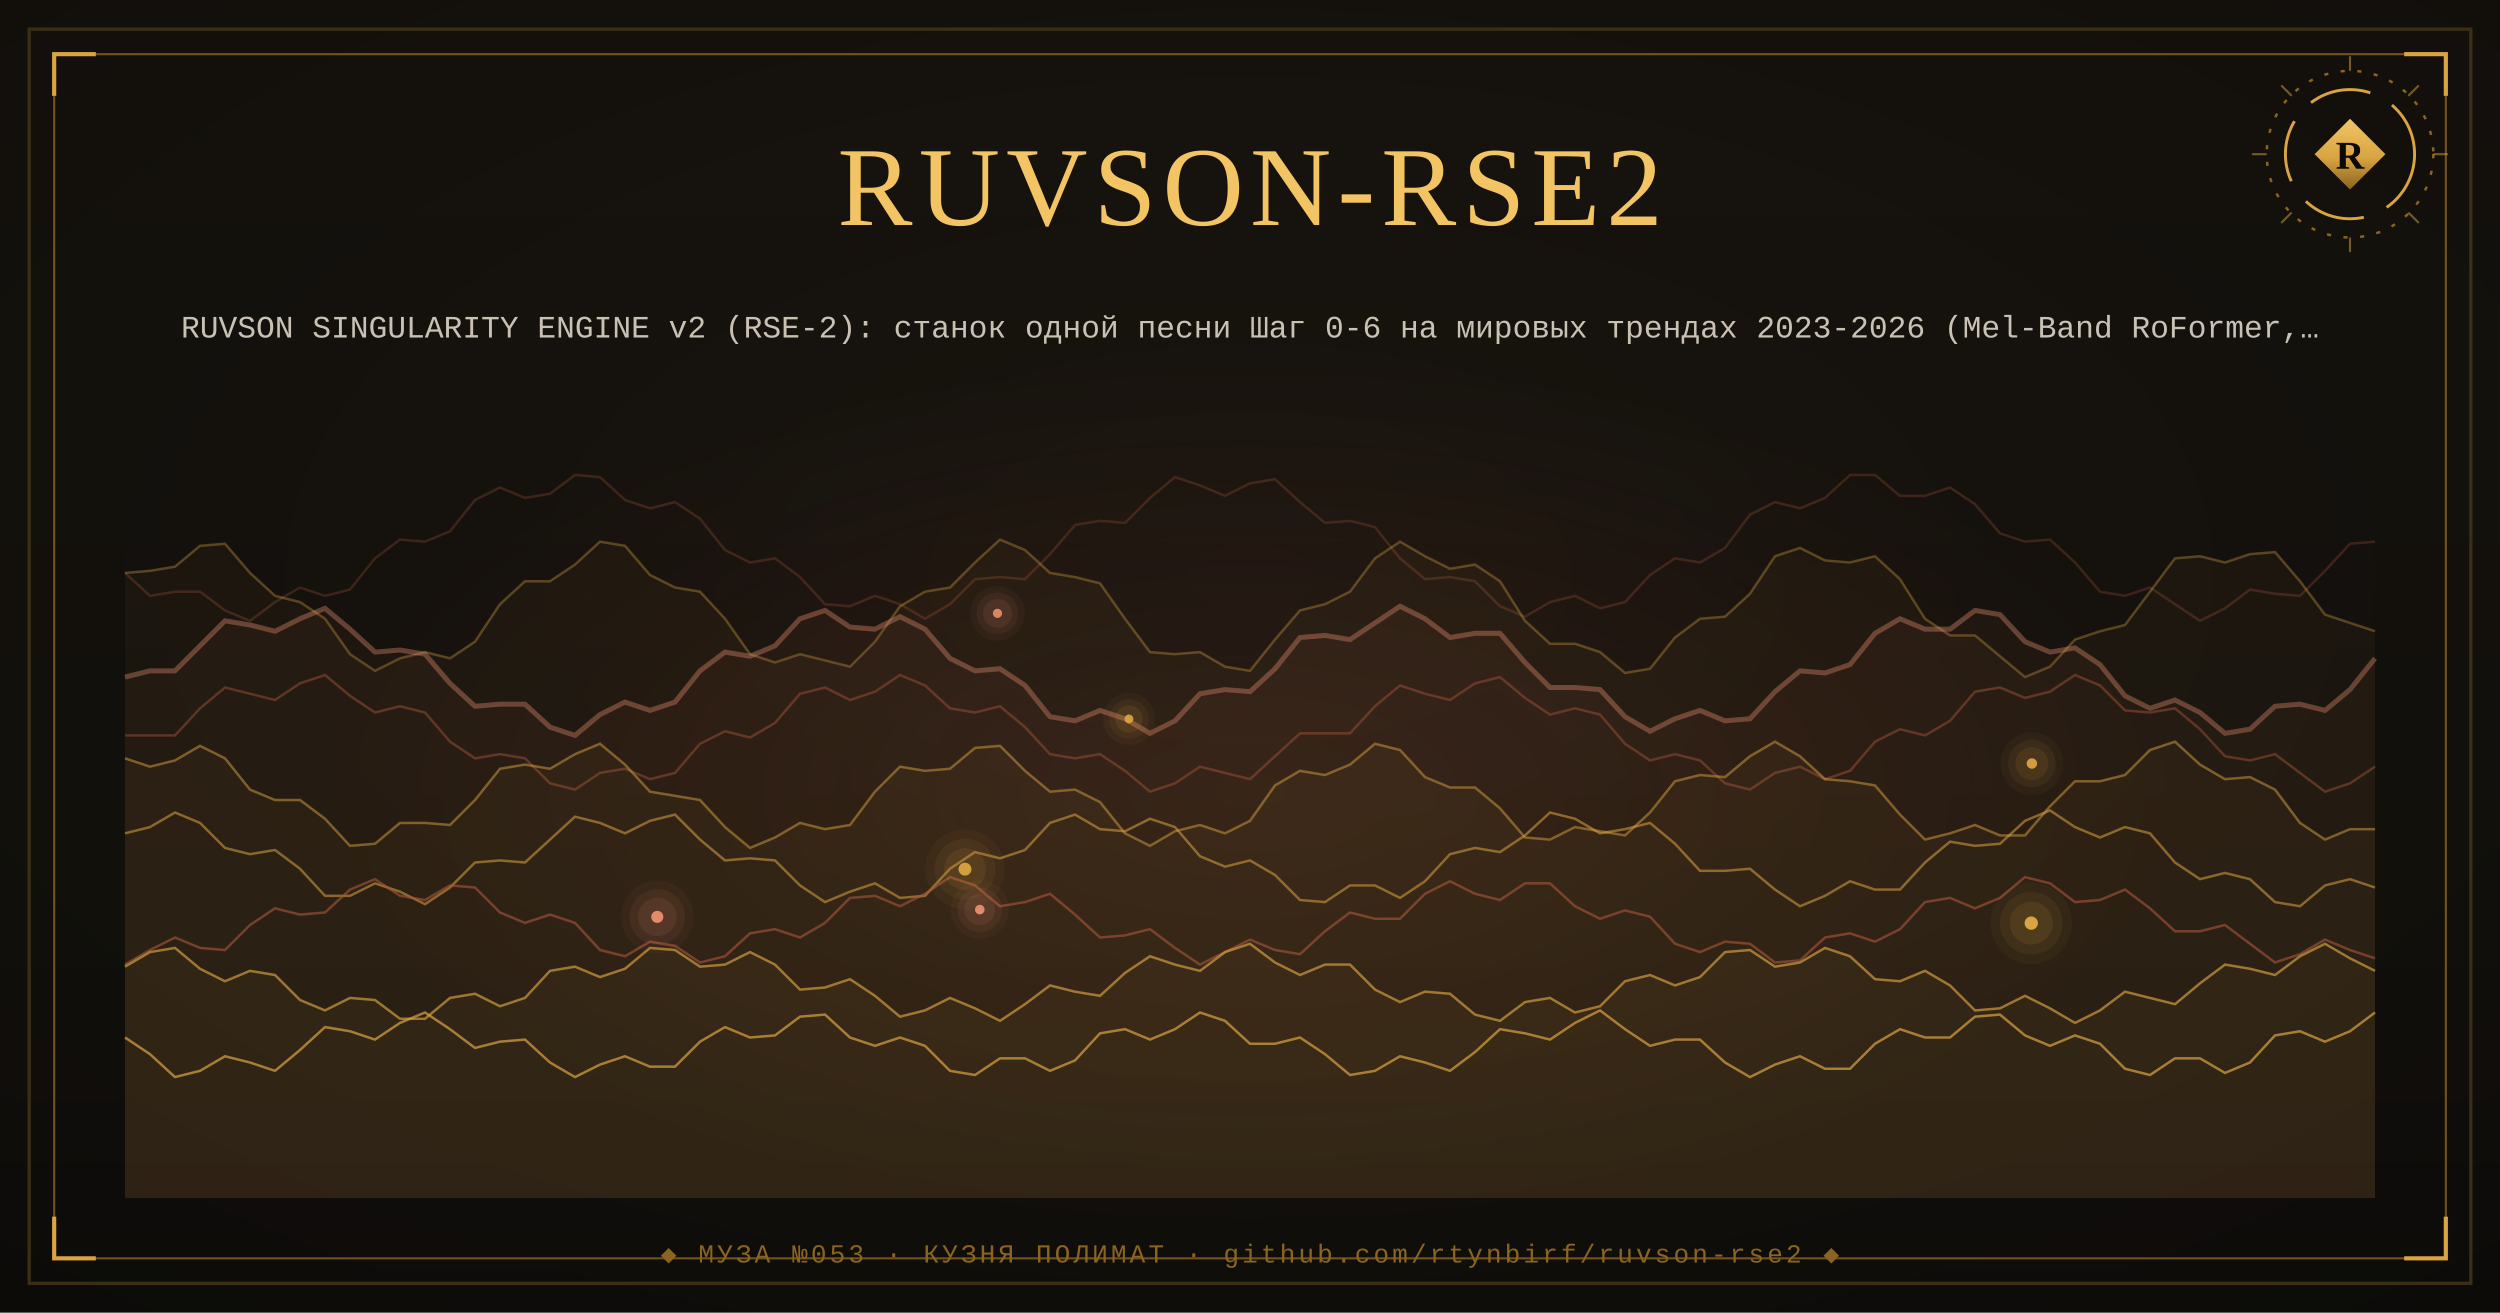
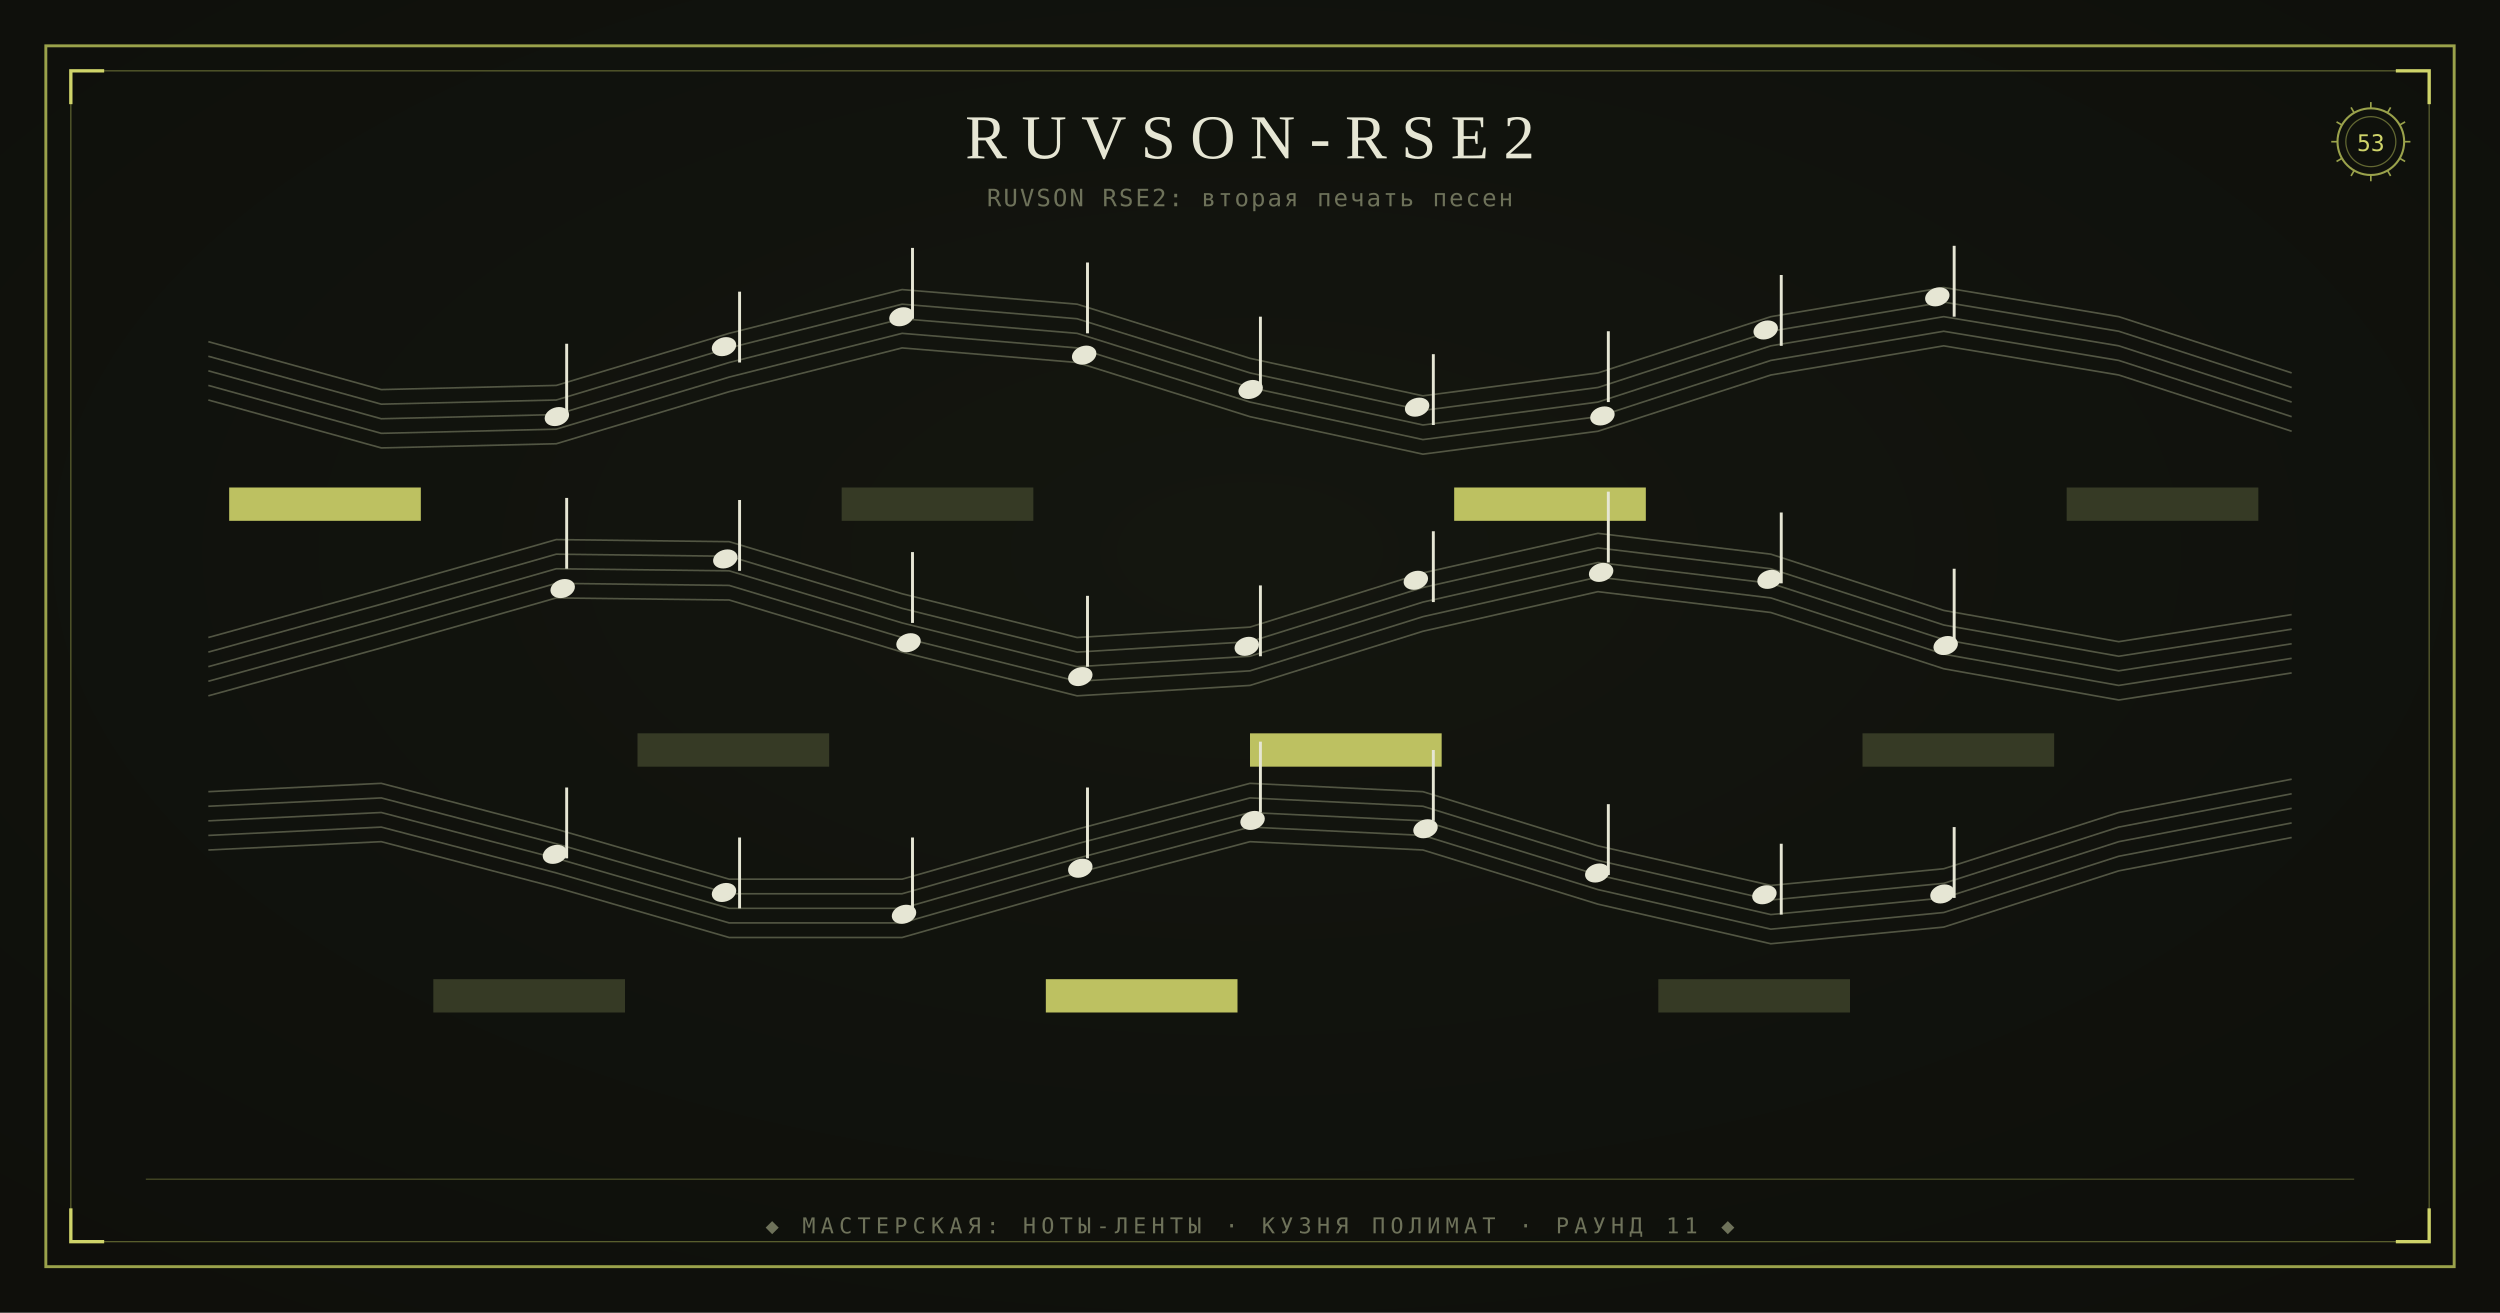
<svg xmlns="http://www.w3.org/2000/svg" viewBox="0 0 1200 630" width="1200" height="630">
-   <defs>
-     <linearGradient id="bg" x1="0" y1="0" x2="0" y2="1">
-       <stop offset="0" stop-color="#17120C" />
-       <stop offset="0.55" stop-color="#12100C" />
-       <stop offset="1" stop-color="#0B0A08" />
-     </linearGradient>
-     <linearGradient id="gGold" x1="0" y1="0" x2="0" y2="1">
-       <stop offset="0" stop-color="#F2C464" />
-       <stop offset="0.55" stop-color="#D9A441" />
-       <stop offset="1" stop-color="#8A6420" />
-     </linearGradient>
-     <linearGradient id="gGoldX" x1="0" y1="0" x2="1" y2="0">
-       <stop offset="0" stop-color="#8A6420" stop-opacity="0" />
-       <stop offset="0.5" stop-color="#F2C464" />
-       <stop offset="1" stop-color="#8A6420" stop-opacity="0" />
-     </linearGradient>
-     <radialGradient id="gVig" cx="0.5" cy="0.44" r="0.85">
-       <stop offset="0" stop-color="#1C1610" />
-       <stop offset="0.6" stop-color="#12100C" />
-       <stop offset="1" stop-color="#0B0A08" />
-     </radialGradient>
-     <radialGradient id="gMood" cx="0.5" cy="0.5" r="0.5">
-       <stop offset="0" stop-color="#A8543A" stop-opacity="0.13" />
-       <stop offset="1" stop-color="#A8543A" stop-opacity="0" />
-     </radialGradient>
-   </defs>
-   <rect width="1200" height="630" fill="url(#bg)" />
-   <rect width="1200" height="630" fill="url(#gVig)" opacity="0.6" />
-   <rect x="150" y="170" width="900" height="420" fill="url(#gMood)" />
-   <rect x="14" y="14" width="1172" height="602" fill="none" stroke="#3A2E14" stroke-width="1.6" />
-   <rect x="26" y="26" width="1148" height="578" fill="none" stroke="#8A6420" stroke-width="1" opacity="0.8" />
-   <path d="M 26 46 V 26 H 46" stroke="#D9A441" stroke-width="2" fill="none" />
-   <path d="M 1154 26 H 1174 V 46" stroke="#D9A441" stroke-width="2" fill="none" />
-   <path d="M 1174 584 V 604 H 1154" stroke="#D9A441" stroke-width="2" fill="none" />
-   <path d="M 46 604 H 26 V 584" stroke="#D9A441" stroke-width="2" fill="none" />
-   <text x="600" y="108" text-anchor="middle" font-family="Georgia, 'Times New Roman', serif" font-size="54" fill="#F2C464" letter-spacing="3">RUVSON-RSE2</text>
-   <line x1="240" y1="132" x2="960" y2="132" stroke="url(#gGoldX)" stroke-width="2" />
-   <text x="600" y="162" text-anchor="middle" font-family="'Courier New', monospace" font-size="15" fill="#C9C2B4">RUVSON SINGULARITY ENGINE v2 (RSE-2): станок одной песни Шаг 0-6 на мировых трендах 2023-2026 (Mel-Band RoFormer,…</text>
-   <path d="M 60 275 L 72 286 L 84 284 L 96 284 L 108 293 L 120 298 L 132 289 L 144 282 L 156 286 L 168 283 L 180 268 L 192 259 L 204 260 L 216 255 L 228 240 L 240 234 L 252 239 L 264 237 L 276 228 L 288 229 L 300 240 L 312 244 L 324 241 L 336 249 L 348 264 L 360 270 L 372 268 L 384 277 L 396 290 L 408 291 L 420 286 L 432 290 L 444 297 L 456 290 L 468 278 L 480 277 L 492 278 L 504 266 L 516 252 L 528 250 L 540 251 L 552 239 L 564 229 L 576 233 L 588 238 L 600 232 L 612 230 L 624 241 L 636 251 L 648 250 L 660 253 L 672 268 L 684 278 L 696 277 L 708 279 L 720 291 L 732 296 L 744 289 L 756 286 L 768 292 L 780 289 L 792 276 L 804 268 L 816 270 L 828 263 L 840 247 L 852 241 L 864 244 L 876 239 L 888 228 L 900 228 L 912 238 L 924 238 L 936 234 L 948 242 L 960 256 L 972 260 L 984 259 L 996 270 L 1008 284 L 1020 286 L 1032 282 L 1044 290 L 1056 298 L 1068 292 L 1080 283 L 1092 285 L 1104 286 L 1116 274 L 1128 261 L 1140 260" fill="none" stroke="#A8543A" stroke-width="1.2" opacity="0.28" />
-   <path d="M 60 275 L 72 274 L 84 272 L 96 262 L 108 261 L 120 275 L 132 286 L 144 289 L 156 297 L 168 314 L 180 322 L 192 316 L 204 313 L 216 316 L 228 308 L 240 290 L 252 279 L 264 279 L 276 271 L 288 260 L 300 262 L 312 276 L 324 282 L 336 284 L 348 297 L 360 314 L 372 318 L 384 314 L 396 317 L 408 320 L 420 308 L 432 291 L 444 284 L 456 282 L 468 270 L 480 259 L 492 264 L 504 275 L 516 277 L 528 280 L 540 297 L 552 313 L 564 314 L 576 313 L 588 320 L 600 322 L 612 307 L 624 293 L 636 290 L 648 284 L 660 268 L 672 260 L 684 267 L 696 273 L 708 271 L 720 279 L 732 298 L 744 309 L 756 309 L 768 313 L 780 323 L 792 321 L 804 306 L 816 297 L 828 296 L 840 285 L 852 267 L 864 263 L 876 269 L 888 270 L 900 267 L 912 278 L 924 297 L 936 305 L 948 305 L 960 315 L 972 325 L 984 320 L 996 307 L 1008 303 L 1020 300 L 1032 284 L 1044 268 L 1056 267 L 1068 270 L 1080 266 L 1092 265 L 1104 279 L 1116 295 L 1128 299 L 1140 303" fill="none" stroke="#D9A441" stroke-width="1.2" opacity="0.34" />
-   <path d="M 60 275 L 72 274 L 84 272 L 96 262 L 108 261 L 120 275 L 132 286 L 144 289 L 156 297 L 168 314 L 180 322 L 192 316 L 204 313 L 216 316 L 228 308 L 240 290 L 252 279 L 264 279 L 276 271 L 288 260 L 300 262 L 312 276 L 324 282 L 336 284 L 348 297 L 360 314 L 372 318 L 384 314 L 396 317 L 408 320 L 420 308 L 432 291 L 444 284 L 456 282 L 468 270 L 480 259 L 492 264 L 504 275 L 516 277 L 528 280 L 540 297 L 552 313 L 564 314 L 576 313 L 588 320 L 600 322 L 612 307 L 624 293 L 636 290 L 648 284 L 660 268 L 672 260 L 684 267 L 696 273 L 708 271 L 720 279 L 732 298 L 744 309 L 756 309 L 768 313 L 780 323 L 792 321 L 804 306 L 816 297 L 828 296 L 840 285 L 852 267 L 864 263 L 876 269 L 888 270 L 900 267 L 912 278 L 924 297 L 936 305 L 948 305 L 960 315 L 972 325 L 984 320 L 996 307 L 1008 303 L 1020 300 L 1032 284 L 1044 268 L 1056 267 L 1068 270 L 1080 266 L 1092 265 L 1104 279 L 1116 295 L 1128 299 L 1140 303 L 1140 575 L 60 575 Z" fill="#D9A441" opacity="0.045" />
-   <path d="M 60 325 L 72 322 L 84 322 L 96 310 L 108 298 L 120 300 L 132 303 L 144 297 L 156 292 L 168 302 L 180 313 L 192 312 L 204 314 L 216 328 L 228 339 L 240 338 L 252 338 L 264 349 L 276 353 L 288 343 L 300 337 L 312 341 L 324 337 L 336 322 L 348 313 L 360 315 L 372 310 L 384 297 L 396 293 L 408 301 L 420 302 L 432 296 L 444 302 L 456 316 L 468 322 L 480 321 L 492 329 L 504 344 L 516 346 L 528 341 L 540 345 L 552 352 L 564 346 L 576 333 L 588 331 L 600 332 L 612 321 L 624 306 L 636 305 L 648 307 L 660 299 L 672 291 L 684 297 L 696 306 L 708 304 L 720 304 L 732 318 L 744 330 L 756 330 L 768 331 L 780 344 L 792 351 L 804 345 L 816 341 L 828 346 L 840 345 L 852 332 L 864 322 L 876 323 L 888 319 L 900 304 L 912 297 L 924 302 L 936 302 L 948 293 L 960 295 L 972 308 L 984 313 L 996 311 L 1008 319 L 1020 334 L 1032 340 L 1044 336 L 1056 342 L 1068 352 L 1080 350 L 1092 339 L 1104 338 L 1116 341 L 1128 331 L 1140 316" fill="none" stroke="#E08B6B" stroke-width="2.4" opacity="0.39" />
-   <path d="M 60 353 L 72 353 L 84 353 L 96 340 L 108 330 L 120 333 L 132 336 L 144 328 L 156 324 L 168 334 L 180 342 L 192 339 L 204 342 L 216 356 L 228 364 L 240 362 L 252 364 L 264 376 L 276 379 L 288 371 L 300 369 L 312 374 L 324 371 L 336 357 L 348 351 L 360 354 L 372 347 L 384 333 L 396 330 L 408 336 L 420 332 L 432 324 L 444 329 L 456 340 L 468 342 L 480 339 L 492 349 L 504 362 L 516 364 L 528 362 L 540 370 L 552 380 L 564 376 L 576 368 L 588 371 L 600 374 L 612 363 L 624 352 L 636 352 L 648 352 L 660 339 L 672 329 L 684 333 L 696 336 L 708 328 L 720 325 L 732 335 L 744 343 L 756 340 L 768 343 L 780 357 L 792 365 L 804 362 L 816 365 L 828 376 L 840 379 L 852 371 L 864 368 L 876 374 L 888 370 L 900 356 L 912 350 L 924 353 L 936 346 L 948 332 L 960 330 L 972 335 L 984 332 L 996 324 L 1008 329 L 1020 341 L 1032 342 L 1044 340 L 1056 350 L 1068 363 L 1080 365 L 1092 362 L 1104 371 L 1116 380 L 1128 376 L 1140 368" fill="none" stroke="#A8543A" stroke-width="1.2" opacity="0.45" />
-   <path d="M 60 364 L 72 368 L 84 365 L 96 358 L 108 364 L 120 379 L 132 384 L 144 384 L 156 393 L 168 406 L 180 405 L 192 395 L 204 395 L 216 396 L 228 384 L 240 369 L 252 367 L 264 369 L 276 362 L 288 357 L 300 367 L 312 380 L 324 382 L 336 384 L 348 397 L 360 407 L 372 402 L 384 395 L 396 398 L 408 396 L 420 380 L 432 368 L 444 370 L 456 369 L 468 359 L 480 358 L 492 370 L 504 380 L 516 379 L 528 385 L 540 400 L 552 406 L 564 399 L 576 396 L 588 400 L 600 394 L 612 377 L 624 370 L 636 372 L 648 367 L 660 357 L 672 360 L 684 373 L 696 378 L 708 378 L 720 388 L 732 402 L 744 403 L 756 397 L 768 399 L 780 401 L 792 390 L 804 375 L 816 372 L 828 373 L 840 363 L 852 356 L 864 363 L 876 374 L 888 375 L 900 377 L 912 391 L 924 403 L 936 400 L 948 396 L 960 401 L 972 401 L 984 387 L 996 375 L 1008 375 L 1020 372 L 1032 360 L 1044 356 L 1056 367 L 1068 374 L 1080 373 L 1092 379 L 1104 395 L 1116 403 L 1128 398 L 1140 398" fill="none" stroke="#D9A441" stroke-width="1.2" opacity="0.50" />
-   <path d="M 60 364 L 72 368 L 84 365 L 96 358 L 108 364 L 120 379 L 132 384 L 144 384 L 156 393 L 168 406 L 180 405 L 192 395 L 204 395 L 216 396 L 228 384 L 240 369 L 252 367 L 264 369 L 276 362 L 288 357 L 300 367 L 312 380 L 324 382 L 336 384 L 348 397 L 360 407 L 372 402 L 384 395 L 396 398 L 408 396 L 420 380 L 432 368 L 444 370 L 456 369 L 468 359 L 480 358 L 492 370 L 504 380 L 516 379 L 528 385 L 540 400 L 552 406 L 564 399 L 576 396 L 588 400 L 600 394 L 612 377 L 624 370 L 636 372 L 648 367 L 660 357 L 672 360 L 684 373 L 696 378 L 708 378 L 720 388 L 732 402 L 744 403 L 756 397 L 768 399 L 780 401 L 792 390 L 804 375 L 816 372 L 828 373 L 840 363 L 852 356 L 864 363 L 876 374 L 888 375 L 900 377 L 912 391 L 924 403 L 936 400 L 948 396 L 960 401 L 972 401 L 984 387 L 996 375 L 1008 375 L 1020 372 L 1032 360 L 1044 356 L 1056 367 L 1068 374 L 1080 373 L 1092 379 L 1104 395 L 1116 403 L 1128 398 L 1140 398 L 1140 575 L 60 575 Z" fill="#D9A441" opacity="0.045" />
-   <path d="M 60 400 L 72 397 L 84 390 L 96 395 L 108 407 L 120 410 L 132 408 L 144 417 L 156 430 L 168 430 L 180 424 L 192 428 L 204 434 L 216 426 L 228 414 L 240 413 L 252 414 L 264 403 L 276 392 L 288 395 L 300 400 L 312 394 L 324 391 L 336 403 L 348 413 L 360 412 L 372 413 L 384 425 L 396 433 L 408 428 L 420 424 L 432 431 L 444 430 L 456 417 L 468 409 L 480 412 L 492 408 L 504 395 L 516 391 L 528 398 L 540 399 L 552 393 L 564 397 L 576 411 L 588 416 L 600 413 L 612 420 L 624 432 L 636 433 L 648 425 L 660 425 L 672 431 L 684 423 L 696 410 L 708 407 L 720 409 L 732 401 L 744 390 L 756 393 L 768 400 L 780 398 L 792 395 L 804 405 L 816 418 L 828 418 L 840 417 L 852 427 L 864 435 L 876 430 L 888 423 L 900 427 L 912 427 L 924 414 L 936 404 L 948 406 L 960 405 L 972 394 L 984 389 L 996 397 L 1008 402 L 1020 397 L 1032 400 L 1044 414 L 1056 422 L 1068 419 L 1080 422 L 1092 433 L 1104 435 L 1116 425 L 1128 422 L 1140 426" fill="none" stroke="#D9A441" stroke-width="1.2" opacity="0.56" />
-   <path d="M 60 463 L 72 456 L 84 450 L 96 455 L 108 456 L 120 444 L 132 436 L 144 439 L 156 438 L 168 427 L 180 422 L 192 430 L 204 432 L 216 425 L 228 426 L 240 438 L 252 443 L 264 439 L 276 443 L 288 456 L 300 459 L 312 452 L 324 454 L 336 462 L 348 459 L 360 448 L 372 446 L 384 450 L 396 443 L 408 431 L 420 430 L 432 435 L 444 429 L 456 421 L 468 425 L 480 435 L 492 433 L 504 429 L 516 439 L 528 450 L 540 449 L 552 446 L 564 455 L 576 463 L 588 457 L 600 451 L 612 456 L 624 458 L 636 447 L 648 438 L 660 441 L 672 441 L 684 429 L 696 423 L 708 429 L 720 432 L 732 424 L 744 424 L 756 435 L 768 441 L 780 437 L 792 440 L 804 453 L 816 457 L 828 452 L 840 453 L 852 462 L 864 461 L 876 450 L 888 448 L 900 452 L 912 446 L 924 433 L 936 431 L 948 436 L 960 431 L 972 421 L 984 424 L 996 433 L 1008 432 L 1020 427 L 1032 436 L 1044 447 L 1056 447 L 1068 444 L 1080 453 L 1092 462 L 1104 458 L 1116 451 L 1128 456 L 1140 460" fill="none" stroke="#A8543A" stroke-width="1.2" opacity="0.61" />
-   <path d="M 60 464 L 72 457 L 84 455 L 96 465 L 108 471 L 120 466 L 132 468 L 144 480 L 156 485 L 168 479 L 180 480 L 192 489 L 204 489 L 216 479 L 228 477 L 240 483 L 252 479 L 264 466 L 276 464 L 288 469 L 300 465 L 312 455 L 324 456 L 336 464 L 348 463 L 360 457 L 372 463 L 384 475 L 396 474 L 408 470 L 420 478 L 432 488 L 444 485 L 456 479 L 468 484 L 480 490 L 492 482 L 504 473 L 516 476 L 528 478 L 540 467 L 552 459 L 564 463 L 576 466 L 588 457 L 600 453 L 612 462 L 624 468 L 636 463 L 648 463 L 660 475 L 672 481 L 684 476 L 696 477 L 708 487 L 720 490 L 732 481 L 744 479 L 756 486 L 768 483 L 780 471 L 792 468 L 804 473 L 816 469 L 828 457 L 840 456 L 852 464 L 864 462 L 876 455 L 888 459 L 900 470 L 912 471 L 924 466 L 936 473 L 948 485 L 960 484 L 972 478 L 984 484 L 996 491 L 1008 485 L 1020 476 L 1032 479 L 1044 482 L 1056 472 L 1068 463 L 1080 465 L 1092 468 L 1104 459 L 1116 453 L 1128 460 L 1140 466" fill="none" stroke="#D9A441" stroke-width="1.2" opacity="0.67" />
-   <path d="M 60 464 L 72 457 L 84 455 L 96 465 L 108 471 L 120 466 L 132 468 L 144 480 L 156 485 L 168 479 L 180 480 L 192 489 L 204 489 L 216 479 L 228 477 L 240 483 L 252 479 L 264 466 L 276 464 L 288 469 L 300 465 L 312 455 L 324 456 L 336 464 L 348 463 L 360 457 L 372 463 L 384 475 L 396 474 L 408 470 L 420 478 L 432 488 L 444 485 L 456 479 L 468 484 L 480 490 L 492 482 L 504 473 L 516 476 L 528 478 L 540 467 L 552 459 L 564 463 L 576 466 L 588 457 L 600 453 L 612 462 L 624 468 L 636 463 L 648 463 L 660 475 L 672 481 L 684 476 L 696 477 L 708 487 L 720 490 L 732 481 L 744 479 L 756 486 L 768 483 L 780 471 L 792 468 L 804 473 L 816 469 L 828 457 L 840 456 L 852 464 L 864 462 L 876 455 L 888 459 L 900 470 L 912 471 L 924 466 L 936 473 L 948 485 L 960 484 L 972 478 L 984 484 L 996 491 L 1008 485 L 1020 476 L 1032 479 L 1044 482 L 1056 472 L 1068 463 L 1080 465 L 1092 468 L 1104 459 L 1116 453 L 1128 460 L 1140 466 L 1140 575 L 60 575 Z" fill="#D9A441" opacity="0.045" />
-   <path d="M 60 498 L 72 506 L 84 517 L 96 514 L 108 507 L 120 510 L 132 514 L 144 504 L 156 493 L 168 495 L 180 499 L 192 491 L 204 486 L 216 494 L 228 503 L 240 500 L 252 499 L 264 510 L 276 517 L 288 511 L 300 507 L 312 512 L 324 512 L 336 500 L 348 493 L 360 498 L 372 497 L 384 488 L 396 487 L 408 498 L 420 502 L 432 498 L 444 502 L 456 514 L 468 516 L 480 508 L 492 508 L 504 514 L 516 509 L 528 496 L 540 494 L 552 499 L 564 494 L 576 486 L 588 490 L 600 501 L 612 501 L 624 498 L 636 506 L 648 516 L 660 514 L 672 507 L 684 510 L 696 514 L 708 505 L 720 494 L 732 496 L 744 499 L 756 491 L 768 485 L 780 494 L 792 502 L 804 499 L 816 499 L 828 510 L 840 517 L 852 511 L 864 507 L 876 513 L 888 513 L 900 501 L 912 494 L 924 498 L 936 498 L 948 488 L 960 487 L 972 497 L 984 502 L 996 497 L 1008 501 L 1020 513 L 1032 516 L 1044 508 L 1056 508 L 1068 515 L 1080 510 L 1092 497 L 1104 495 L 1116 500 L 1128 495 L 1140 486" fill="none" stroke="#D9A441" stroke-width="1.2" opacity="0.72" />
-   <path d="M 60 325 L 72 322 L 84 322 L 96 310 L 108 298 L 120 300 L 132 303 L 144 297 L 156 292 L 168 302 L 180 313 L 192 312 L 204 314 L 216 328 L 228 339 L 240 338 L 252 338 L 264 349 L 276 353 L 288 343 L 300 337 L 312 341 L 324 337 L 336 322 L 348 313 L 360 315 L 372 310 L 384 297 L 396 293 L 408 301 L 420 302 L 432 296 L 444 302 L 456 316 L 468 322 L 480 321 L 492 329 L 504 344 L 516 346 L 528 341 L 540 345 L 552 352 L 564 346 L 576 333 L 588 331 L 600 332 L 612 321 L 624 306 L 636 305 L 648 307 L 660 299 L 672 291 L 684 297 L 696 306 L 708 304 L 720 304 L 732 318 L 744 330 L 756 330 L 768 331 L 780 344 L 792 351 L 804 345 L 816 341 L 828 346 L 840 345 L 852 332 L 864 322 L 876 323 L 888 319 L 900 304 L 912 297 L 924 302 L 936 302 L 948 293 L 960 295 L 972 308 L 984 313 L 996 311 L 1008 319 L 1020 334 L 1032 340 L 1044 336 L 1056 342 L 1068 352 L 1080 350 L 1092 339 L 1104 338 L 1116 341 L 1128 331 L 1140 316 L 1140 575 L 60 575 Z" fill="#A8543A" opacity="0.07" />
-   <circle cx="315.5" cy="440.1" r="17.4" fill="#E08B6B" opacity="0.045" />
-   <circle cx="315.5" cy="440.1" r="13.3" fill="#E08B6B" opacity="0.075" />
-   <circle cx="315.5" cy="440.1" r="9.2" fill="#E08B6B" opacity="0.105" />
-   <circle cx="315.5" cy="440.1" r="2.9" fill="#E08B6B" />
-   <g opacity="0.95">
-     <circle cx="463.2" cy="417.2" r="19.1" fill="#D9A441" opacity="0.045" />
-     <circle cx="463.2" cy="417.2" r="14.6" fill="#D9A441" opacity="0.075" />
-     <circle cx="463.2" cy="417.2" r="10.0" fill="#D9A441" opacity="0.105" />
-     <circle cx="463.2" cy="417.2" r="3.1" fill="#D9A441" />
-     <animate attributeName="opacity" values="1;0.35;1" dur="7s" repeatCount="indefinite" />
+   <rect width="1200" height="630" fill="#0D0E0A" />
+   <radialGradient id="vig53" cx="0.5" cy="0.42" r="0.95">
+     <stop offset="0" stop-color="#15170F" />
+     <stop offset="1" stop-color="#0D0E0A" />
+   </radialGradient>
+   <rect width="1200" height="630" fill="url(#vig53)" opacity="0.9" />
+   <rect x="22" y="22" width="1156" height="586" fill="none" stroke="#9AA24B" stroke-width="1.4" />
+   <rect x="34" y="34" width="1132" height="562" fill="none" stroke="#9AA24B" stroke-width="0.6" opacity="0.55" />
+   <path d="M 34 50 L 34 34 L 50 34" fill="none" stroke="#CFD46A" stroke-width="1.6" />
+   <path d="M 1166 50 L 1166 34 L 1150 34" fill="none" stroke="#CFD46A" stroke-width="1.6" />
+   <path d="M 34 580 L 34 596 L 50 596" fill="none" stroke="#CFD46A" stroke-width="1.6" />
+   <path d="M 1166 580 L 1166 596 L 1150 596" fill="none" stroke="#CFD46A" stroke-width="1.6" />
+   <text x="600.0" y="76" text-anchor="middle" font-family="Georgia, 'Times New Roman', serif" font-size="30" fill="#E6E6D4" letter-spacing="7">RUVSON-RSE2</text>
+   <text x="600.0" y="99" text-anchor="middle" font-family="'Cascadia Mono', ui-monospace, Consolas, monospace" font-size="11.5" fill="#6E725A" letter-spacing="1">RUVSON RSE2: вторая печать песен</text>
+   <g transform="translate(1138,68)">
+     <circle r="16" fill="none" stroke="#9AA24B" stroke-width="1" />
+     <circle r="12" fill="none" stroke="#9AA24B" stroke-width="0.6" opacity="0.6" />
+     <text y="4.5" text-anchor="middle" font-family="'Cascadia Mono', ui-monospace, Consolas, monospace" font-size="11" fill="#CFD46A">53</text>
+     <g stroke="#9AA24B" stroke-width="0.8">
+       <line x1="0" y1="-19" x2="0" y2="-16" transform="rotate(0)" />
+       <line x1="0" y1="-19" x2="0" y2="-16" transform="rotate(30)" />
+       <line x1="0" y1="-19" x2="0" y2="-16" transform="rotate(60)" />
+       <line x1="0" y1="-19" x2="0" y2="-16" transform="rotate(90)" />
+       <line x1="0" y1="-19" x2="0" y2="-16" transform="rotate(120)" />
+       <line x1="0" y1="-19" x2="0" y2="-16" transform="rotate(150)" />
+       <line x1="0" y1="-19" x2="0" y2="-16" transform="rotate(180)" />
+       <line x1="0" y1="-19" x2="0" y2="-16" transform="rotate(210)" />
+       <line x1="0" y1="-19" x2="0" y2="-16" transform="rotate(240)" />
+       <line x1="0" y1="-19" x2="0" y2="-16" transform="rotate(270)" />
+       <line x1="0" y1="-19" x2="0" y2="-16" transform="rotate(300)" />
+       <line x1="0" y1="-19" x2="0" y2="-16" transform="rotate(330)" />
+     </g>
  </g>
-   <g opacity="0.95">
-     <circle cx="541.9" cy="345.1" r="12.5" fill="#D9A441" opacity="0.045" />
-     <circle cx="541.9" cy="345.1" r="9.5" fill="#D9A441" opacity="0.075" />
-     <circle cx="541.9" cy="345.1" r="6.6" fill="#D9A441" opacity="0.105" />
-     <circle cx="541.9" cy="345.1" r="2.1" fill="#D9A441" />
-     <animate attributeName="opacity" values="1;0.35;1" dur="7s" repeatCount="indefinite" />
+   <line x1="70" y1="566" x2="1130" y2="566" stroke="#9AA24B" stroke-width="0.5" opacity="0.5" />
+   <text x="600.0" y="592" text-anchor="middle" font-family="'Cascadia Mono', ui-monospace, Consolas, monospace" font-size="10.5" fill="#6E725A" letter-spacing="2.5">◆ МАСТЕРСКАЯ: НОТЫ-ЛЕНТЫ · КУЗНЯ ПОЛИМАТ · РАУНД 11 ◆</text>
+   <clipPath id="clip53">
+     <rect x="70" y="118" width="1060" height="404" />
+   </clipPath>
+   <g clip-path="url(#clip53)">
+     <path d="M 100 164 L 183 187 L 267 185 L 350 160 L 433 139 L 517 146 L 600 172 L 683 190 L 767 179 L 850 152 L 933 138 L 1017 152 L 1100 179" fill="none" stroke="#6E725A" stroke-width="0.8" opacity="0.7" />
+     <path d="M 100 171 L 183 194 L 267 192 L 350 167 L 433 146 L 517 153 L 600 179 L 683 197 L 767 186 L 850 159 L 933 145 L 1017 159 L 1100 186" fill="none" stroke="#6E725A" stroke-width="0.8" opacity="0.7" />
+     <path d="M 100 178 L 183 201 L 267 199 L 350 174 L 433 153 L 517 160 L 600 186 L 683 204 L 767 193 L 850 166 L 933 152 L 1017 166 L 1100 193" fill="none" stroke="#6E725A" stroke-width="0.8" opacity="0.7" />
+     <path d="M 100 185 L 183 208 L 267 206 L 350 181 L 433 160 L 517 167 L 600 193 L 683 211 L 767 200 L 850 173 L 933 159 L 1017 173 L 1100 200" fill="none" stroke="#6E725A" stroke-width="0.8" opacity="0.7" />
+     <path d="M 100 192 L 183 215 L 267 213 L 350 188 L 433 167 L 517 174 L 600 200 L 683 218 L 767 207 L 850 180 L 933 166 L 1017 180 L 1100 207" fill="none" stroke="#6E725A" stroke-width="0.8" opacity="0.7" />
+     <ellipse cx="267" cy="200" rx="6" ry="4.4" fill="#E6E6D4" transform="rotate(-18 267 199)" />
+     <line x1="272" y1="199" x2="272" y2="165" stroke="#E6E6D4" stroke-width="1.4" />
+     <ellipse cx="350" cy="166" rx="6" ry="4.4" fill="#E6E6D4" transform="rotate(-18 350 174)" />
+     <line x1="355" y1="174" x2="355" y2="140" stroke="#E6E6D4" stroke-width="1.4" />
+     <ellipse cx="433" cy="152" rx="6" ry="4.4" fill="#E6E6D4" transform="rotate(-18 433 153)" />
+     <line x1="438" y1="153" x2="438" y2="119" stroke="#E6E6D4" stroke-width="1.4" />
+     <ellipse cx="517" cy="171" rx="6" ry="4.4" fill="#E6E6D4" transform="rotate(-18 517 160)" />
+     <line x1="522" y1="160" x2="522" y2="126" stroke="#E6E6D4" stroke-width="1.4" />
+     <ellipse cx="600" cy="187" rx="6" ry="4.4" fill="#E6E6D4" transform="rotate(-18 600 186)" />
+     <line x1="605" y1="186" x2="605" y2="152" stroke="#E6E6D4" stroke-width="1.4" />
+     <ellipse cx="683" cy="195" rx="6" ry="4.4" fill="#E6E6D4" transform="rotate(-18 683 204)" />
+     <line x1="688" y1="204" x2="688" y2="170" stroke="#E6E6D4" stroke-width="1.4" />
+     <ellipse cx="767" cy="200" rx="6" ry="4.4" fill="#E6E6D4" transform="rotate(-18 767 193)" />
+     <line x1="772" y1="193" x2="772" y2="159" stroke="#E6E6D4" stroke-width="1.4" />
+     <ellipse cx="850" cy="158" rx="6" ry="4.4" fill="#E6E6D4" transform="rotate(-18 850 166)" />
+     <line x1="855" y1="166" x2="855" y2="132" stroke="#E6E6D4" stroke-width="1.4" />
+     <ellipse cx="933" cy="142" rx="6" ry="4.4" fill="#E6E6D4" transform="rotate(-18 933 152)" />
+     <line x1="938" y1="152" x2="938" y2="118" stroke="#E6E6D4" stroke-width="1.4" />
+     <rect x="110" y="234" width="92" height="16" fill="#CFD46A" opacity="0.9" />
+     <rect x="404" y="234" width="92" height="16" fill="#3A3E28" opacity="0.9" />
+     <rect x="698" y="234" width="92" height="16" fill="#CFD46A" opacity="0.9" />
+     <rect x="992" y="234" width="92" height="16" fill="#3A3E28" opacity="0.9" />
+     <path d="M 100 306 L 183 283 L 267 259 L 350 260 L 433 285 L 517 306 L 600 301 L 683 275 L 767 256 L 850 266 L 933 293 L 1017 308 L 1100 295" fill="none" stroke="#6E725A" stroke-width="0.8" opacity="0.7" />
+     <path d="M 100 313 L 183 290 L 267 266 L 350 267 L 433 292 L 517 313 L 600 308 L 683 282 L 767 263 L 850 273 L 933 300 L 1017 315 L 1100 302" fill="none" stroke="#6E725A" stroke-width="0.8" opacity="0.7" />
+     <path d="M 100 320 L 183 297 L 267 273 L 350 274 L 433 299 L 517 320 L 600 315 L 683 289 L 767 270 L 850 280 L 933 307 L 1017 322 L 1100 309" fill="none" stroke="#6E725A" stroke-width="0.8" opacity="0.7" />
+     <path d="M 100 327 L 183 304 L 267 280 L 350 281 L 433 306 L 517 327 L 600 322 L 683 296 L 767 277 L 850 287 L 933 314 L 1017 329 L 1100 316" fill="none" stroke="#6E725A" stroke-width="0.8" opacity="0.7" />
+     <path d="M 100 334 L 183 311 L 267 287 L 350 288 L 433 313 L 517 334 L 600 329 L 683 303 L 767 284 L 850 294 L 933 321 L 1017 336 L 1100 323" fill="none" stroke="#6E725A" stroke-width="0.8" opacity="0.7" />
+     <ellipse cx="267" cy="283" rx="6" ry="4.4" fill="#E6E6D4" transform="rotate(-18 267 273)" />
+     <line x1="272" y1="273" x2="272" y2="239" stroke="#E6E6D4" stroke-width="1.4" />
+     <ellipse cx="350" cy="268" rx="6" ry="4.4" fill="#E6E6D4" transform="rotate(-18 350 274)" />
+     <line x1="355" y1="274" x2="355" y2="240" stroke="#E6E6D4" stroke-width="1.4" />
+     <ellipse cx="433" cy="309" rx="6" ry="4.4" fill="#E6E6D4" transform="rotate(-18 433 299)" />
+     <line x1="438" y1="299" x2="438" y2="265" stroke="#E6E6D4" stroke-width="1.4" />
+     <ellipse cx="517" cy="325" rx="6" ry="4.4" fill="#E6E6D4" transform="rotate(-18 517 320)" />
+     <line x1="522" y1="320" x2="522" y2="286" stroke="#E6E6D4" stroke-width="1.4" />
+     <ellipse cx="600" cy="310" rx="6" ry="4.4" fill="#E6E6D4" transform="rotate(-18 600 315)" />
+     <line x1="605" y1="315" x2="605" y2="281" stroke="#E6E6D4" stroke-width="1.4" />
+     <ellipse cx="683" cy="278" rx="6" ry="4.4" fill="#E6E6D4" transform="rotate(-18 683 289)" />
+     <line x1="688" y1="289" x2="688" y2="255" stroke="#E6E6D4" stroke-width="1.4" />
+     <ellipse cx="767" cy="275" rx="6" ry="4.4" fill="#E6E6D4" transform="rotate(-18 767 270)" />
+     <line x1="772" y1="270" x2="772" y2="236" stroke="#E6E6D4" stroke-width="1.4" />
+     <ellipse cx="850" cy="278" rx="6" ry="4.4" fill="#E6E6D4" transform="rotate(-18 850 280)" />
+     <line x1="855" y1="280" x2="855" y2="246" stroke="#E6E6D4" stroke-width="1.4" />
+     <ellipse cx="933" cy="310" rx="6" ry="4.4" fill="#E6E6D4" transform="rotate(-18 933 307)" />
+     <line x1="938" y1="307" x2="938" y2="273" stroke="#E6E6D4" stroke-width="1.4" />
+     <rect x="306" y="352" width="92" height="16" fill="#3A3E28" opacity="0.9" />
+     <rect x="600" y="352" width="92" height="16" fill="#CFD46A" opacity="0.9" />
+     <rect x="894" y="352" width="92" height="16" fill="#3A3E28" opacity="0.9" />
+     <path d="M 100 380 L 183 376 L 267 398 L 350 422 L 433 422 L 517 398 L 600 376 L 683 380 L 767 406 L 850 425 L 933 417 L 1017 390 L 1100 374" fill="none" stroke="#6E725A" stroke-width="0.8" opacity="0.7" />
+     <path d="M 100 387 L 183 383 L 267 405 L 350 429 L 433 429 L 517 405 L 600 383 L 683 387 L 767 413 L 850 432 L 933 424 L 1017 397 L 1100 381" fill="none" stroke="#6E725A" stroke-width="0.8" opacity="0.7" />
+     <path d="M 100 394 L 183 390 L 267 412 L 350 436 L 433 436 L 517 412 L 600 390 L 683 394 L 767 420 L 850 439 L 933 431 L 1017 404 L 1100 388" fill="none" stroke="#6E725A" stroke-width="0.8" opacity="0.7" />
+     <path d="M 100 401 L 183 397 L 267 419 L 350 443 L 433 443 L 517 419 L 600 397 L 683 401 L 767 427 L 850 446 L 933 438 L 1017 411 L 1100 395" fill="none" stroke="#6E725A" stroke-width="0.8" opacity="0.7" />
+     <path d="M 100 408 L 183 404 L 267 426 L 350 450 L 433 450 L 517 426 L 600 404 L 683 408 L 767 434 L 850 453 L 933 445 L 1017 418 L 1100 402" fill="none" stroke="#6E725A" stroke-width="0.8" opacity="0.7" />
+     <ellipse cx="267" cy="410" rx="6" ry="4.4" fill="#E6E6D4" transform="rotate(-18 267 412)" />
+     <line x1="272" y1="412" x2="272" y2="378" stroke="#E6E6D4" stroke-width="1.4" />
+     <ellipse cx="350" cy="428" rx="6" ry="4.4" fill="#E6E6D4" transform="rotate(-18 350 436)" />
+     <line x1="355" y1="436" x2="355" y2="402" stroke="#E6E6D4" stroke-width="1.4" />
+     <ellipse cx="433" cy="439" rx="6" ry="4.4" fill="#E6E6D4" transform="rotate(-18 433 436)" />
+     <line x1="438" y1="436" x2="438" y2="402" stroke="#E6E6D4" stroke-width="1.4" />
+     <ellipse cx="517" cy="417" rx="6" ry="4.4" fill="#E6E6D4" transform="rotate(-18 517 412)" />
+     <line x1="522" y1="412" x2="522" y2="378" stroke="#E6E6D4" stroke-width="1.4" />
+     <ellipse cx="600" cy="394" rx="6" ry="4.4" fill="#E6E6D4" transform="rotate(-18 600 390)" />
+     <line x1="605" y1="390" x2="605" y2="356" stroke="#E6E6D4" stroke-width="1.4" />
+     <ellipse cx="683" cy="398" rx="6" ry="4.4" fill="#E6E6D4" transform="rotate(-18 683 394)" />
+     <line x1="688" y1="394" x2="688" y2="360" stroke="#E6E6D4" stroke-width="1.4" />
+     <ellipse cx="767" cy="419" rx="6" ry="4.4" fill="#E6E6D4" transform="rotate(-18 767 420)" />
+     <line x1="772" y1="420" x2="772" y2="386" stroke="#E6E6D4" stroke-width="1.4" />
+     <ellipse cx="850" cy="429" rx="6" ry="4.4" fill="#E6E6D4" transform="rotate(-18 850 439)" />
+     <line x1="855" y1="439" x2="855" y2="405" stroke="#E6E6D4" stroke-width="1.4" />
+     <ellipse cx="933" cy="429" rx="6" ry="4.4" fill="#E6E6D4" transform="rotate(-18 933 431)" />
+     <line x1="938" y1="431" x2="938" y2="397" stroke="#E6E6D4" stroke-width="1.4" />
+     <rect x="208" y="470" width="92" height="16" fill="#3A3E28" opacity="0.9" />
+     <rect x="502" y="470" width="92" height="16" fill="#CFD46A" opacity="0.9" />
+     <rect x="796" y="470" width="92" height="16" fill="#3A3E28" opacity="0.9" />
  </g>
-   <circle cx="975.0" cy="443.1" r="19.6" fill="#D9A441" opacity="0.045" />
-   <circle cx="975.0" cy="443.1" r="15.0" fill="#D9A441" opacity="0.075" />
-   <circle cx="975.0" cy="443.1" r="10.3" fill="#D9A441" opacity="0.105" />
-   <circle cx="975.0" cy="443.1" r="3.2" fill="#D9A441" />
-   <g opacity="0.95">
-     <circle cx="975.3" cy="366.5" r="15.0" fill="#D9A441" opacity="0.045" />
-     <circle cx="975.3" cy="366.5" r="11.4" fill="#D9A441" opacity="0.075" />
-     <circle cx="975.3" cy="366.5" r="7.9" fill="#D9A441" opacity="0.105" />
-     <circle cx="975.3" cy="366.5" r="2.5" fill="#D9A441" />
-     <animate attributeName="opacity" values="1;0.35;1" dur="4s" repeatCount="indefinite" />
-   </g>
-   <circle cx="470.3" cy="436.6" r="14.0" fill="#E08B6B" opacity="0.045" />
-   <circle cx="470.3" cy="436.6" r="10.7" fill="#E08B6B" opacity="0.075" />
-   <circle cx="470.3" cy="436.6" r="7.4" fill="#E08B6B" opacity="0.105" />
-   <circle cx="470.3" cy="436.6" r="2.3" fill="#E08B6B" />
-   <g opacity="0.95">
-     <circle cx="478.8" cy="294.4" r="13.1" fill="#E08B6B" opacity="0.045" />
-     <circle cx="478.8" cy="294.4" r="10.0" fill="#E08B6B" opacity="0.075" />
-     <circle cx="478.8" cy="294.4" r="6.9" fill="#E08B6B" opacity="0.105" />
-     <circle cx="478.8" cy="294.4" r="2.2" fill="#E08B6B" />
-     <animate attributeName="opacity" values="1;0.35;1" dur="4s" repeatCount="indefinite" />
-   </g>
-   <circle cx="1128" cy="74" r="40" fill="none" stroke="#8A6420" stroke-width="1.2" stroke-dasharray="2 6" />
-   <circle cx="1128" cy="74" r="31" fill="none" stroke="#D9A441" stroke-width="1.4" stroke-dasharray="30 12" />
-   <line x1="1128" y1="34" x2="1128" y2="27" stroke="#D9A441" stroke-width="1" opacity="0.5" />
-   <line x1="1156" y1="46" x2="1161" y2="41" stroke="#D9A441" stroke-width="1" opacity="0.5" />
-   <line x1="1168" y1="74" x2="1175" y2="74" stroke="#D9A441" stroke-width="1" opacity="0.5" />
-   <line x1="1156" y1="102" x2="1161" y2="107" stroke="#D9A441" stroke-width="1" opacity="0.5" />
-   <line x1="1128" y1="114" x2="1128" y2="121" stroke="#D9A441" stroke-width="1" opacity="0.5" />
-   <line x1="1100" y1="102" x2="1095" y2="107" stroke="#D9A441" stroke-width="1" opacity="0.5" />
-   <line x1="1088" y1="74" x2="1081" y2="74" stroke="#D9A441" stroke-width="1" opacity="0.5" />
-   <line x1="1100" y1="46" x2="1095" y2="41" stroke="#D9A441" stroke-width="1" opacity="0.5" />
-   <path d="M 1128 57 L 1145 74 L 1128 91 L 1111 74 Z" fill="url(#gGold)" />
-   <text x="1128" y="81" text-anchor="middle" font-family="Georgia, 'Times New Roman', serif" font-size="19" fill="#0B0A08" font-weight="bold">R</text>
-   <text x="600" y="606" text-anchor="middle" font-family="'Courier New', monospace" font-size="12.5" fill="#8A6420" letter-spacing="1.5">◆ МУЗА №053 · КУЗНЯ ПОЛИМАТ · github.com/rtynbirf/ruvson-rse2 ◆</text>
</svg>
